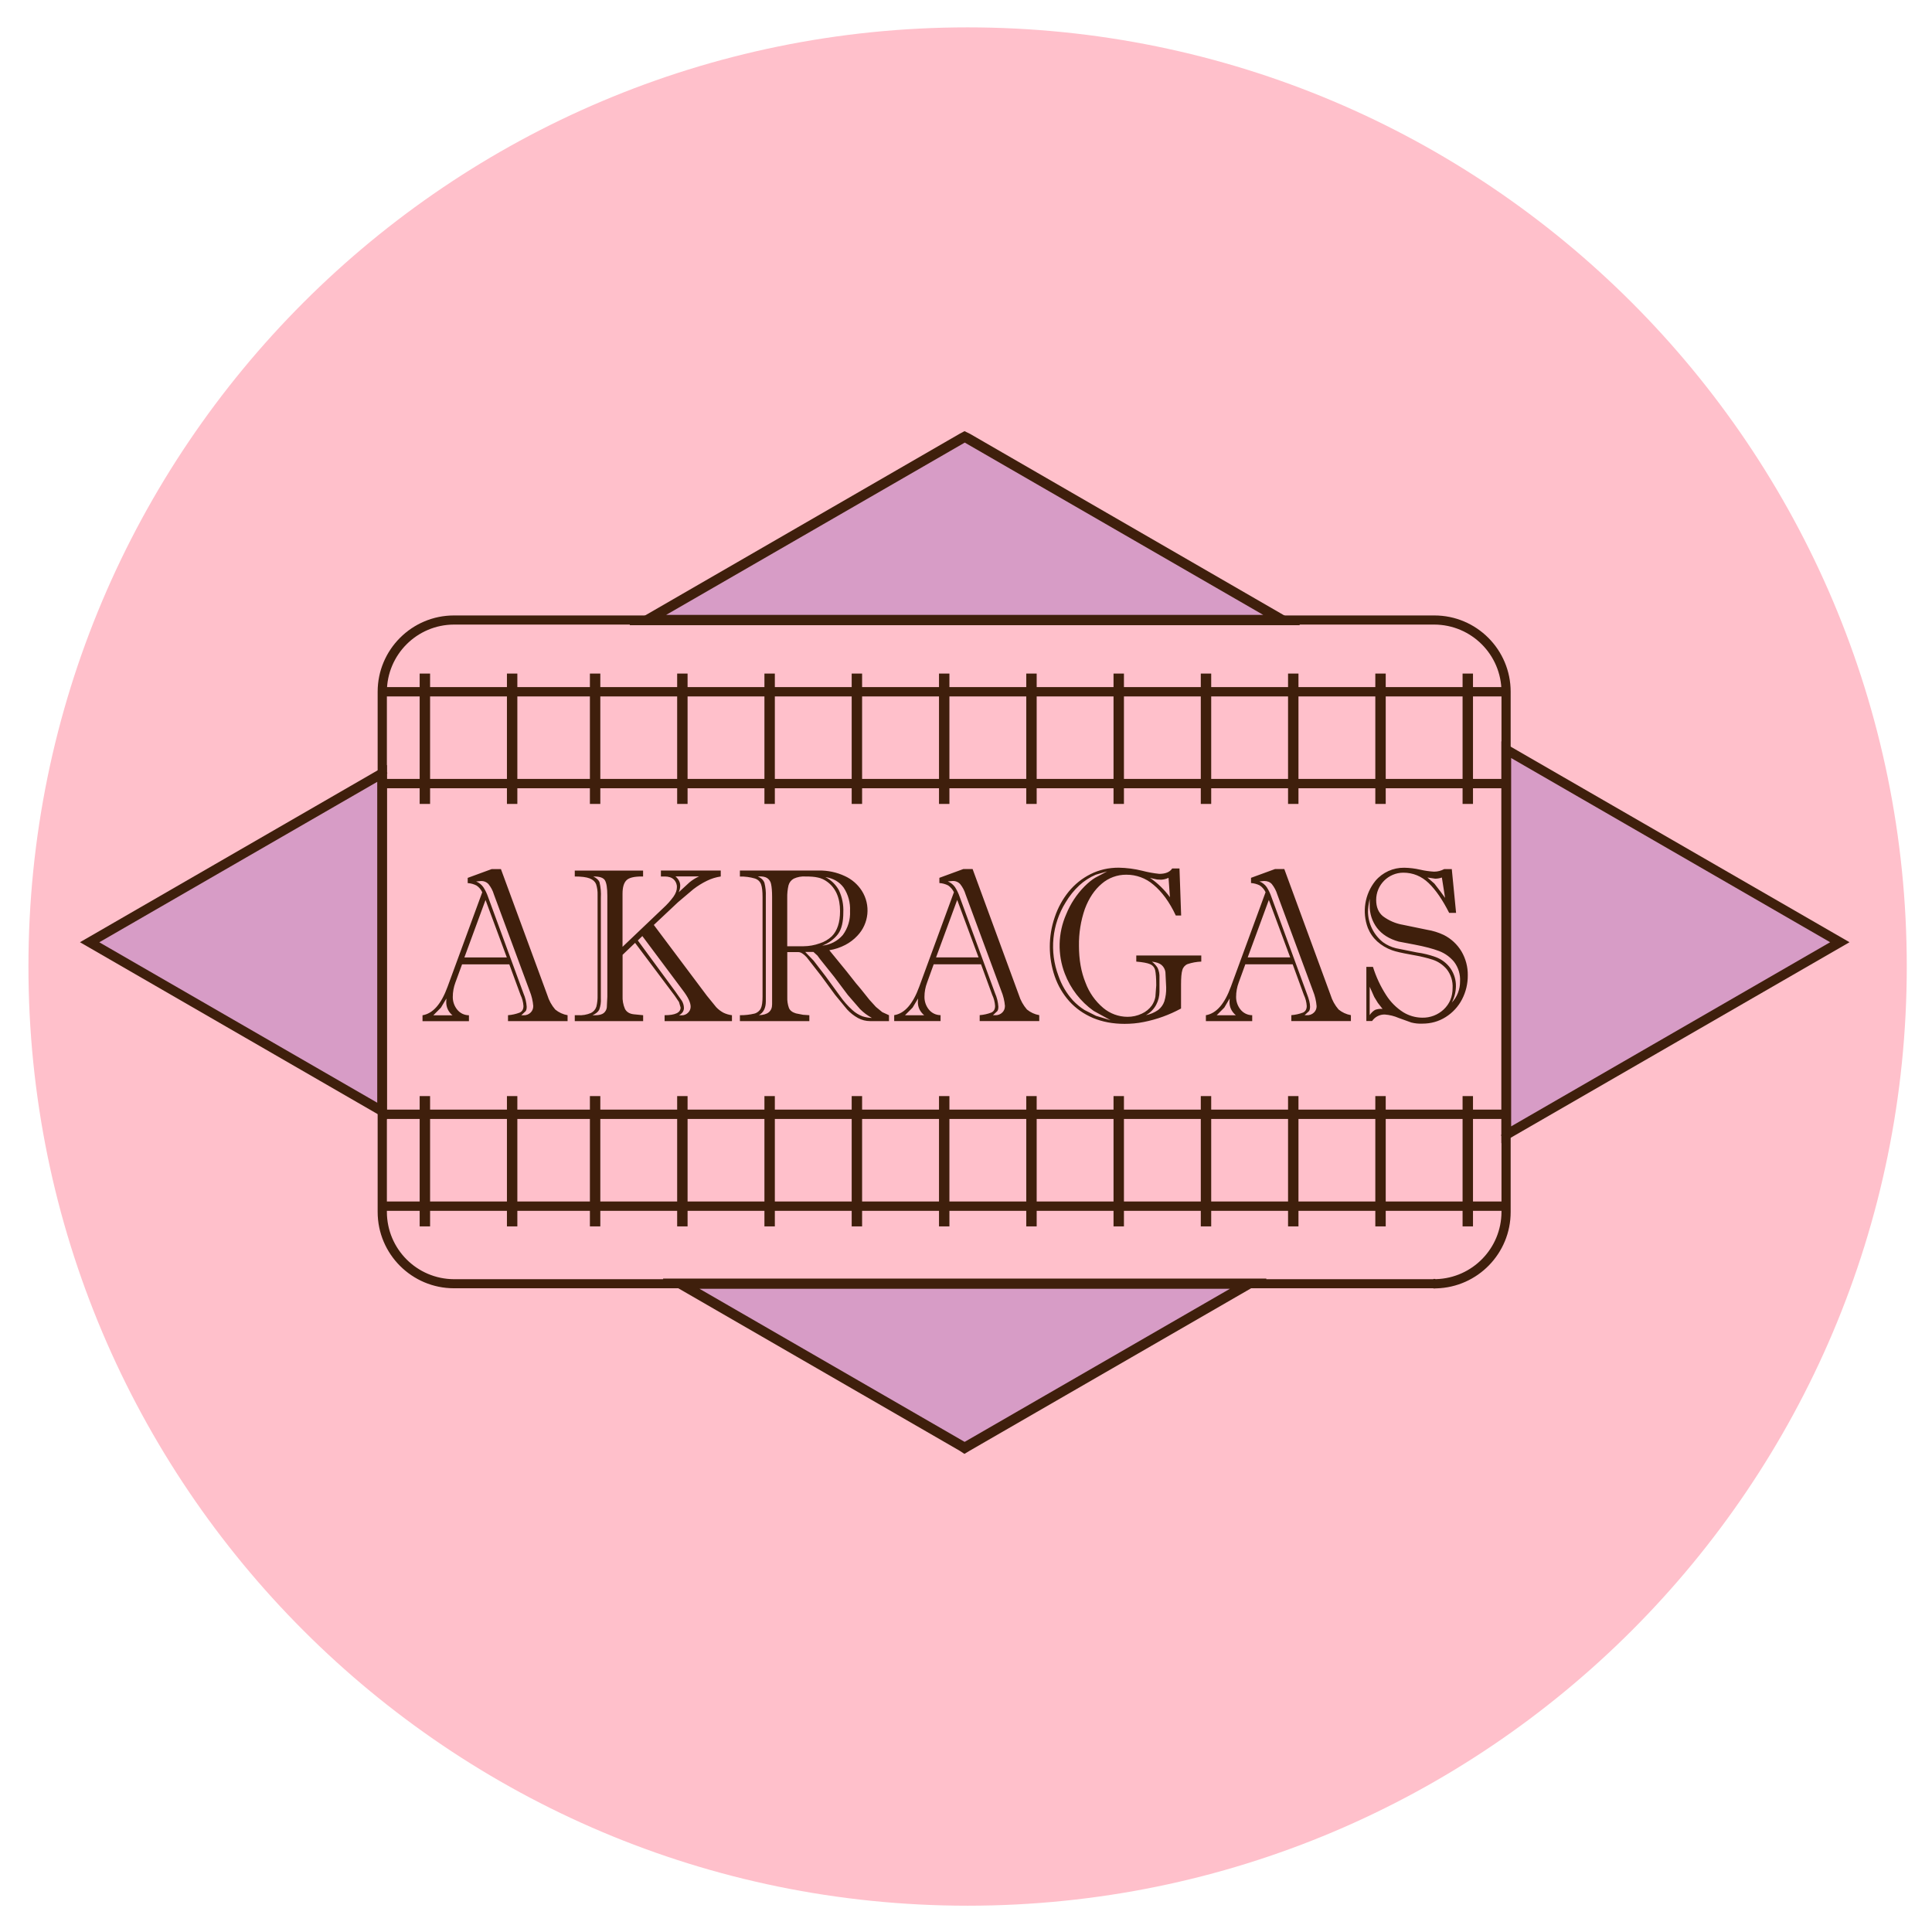
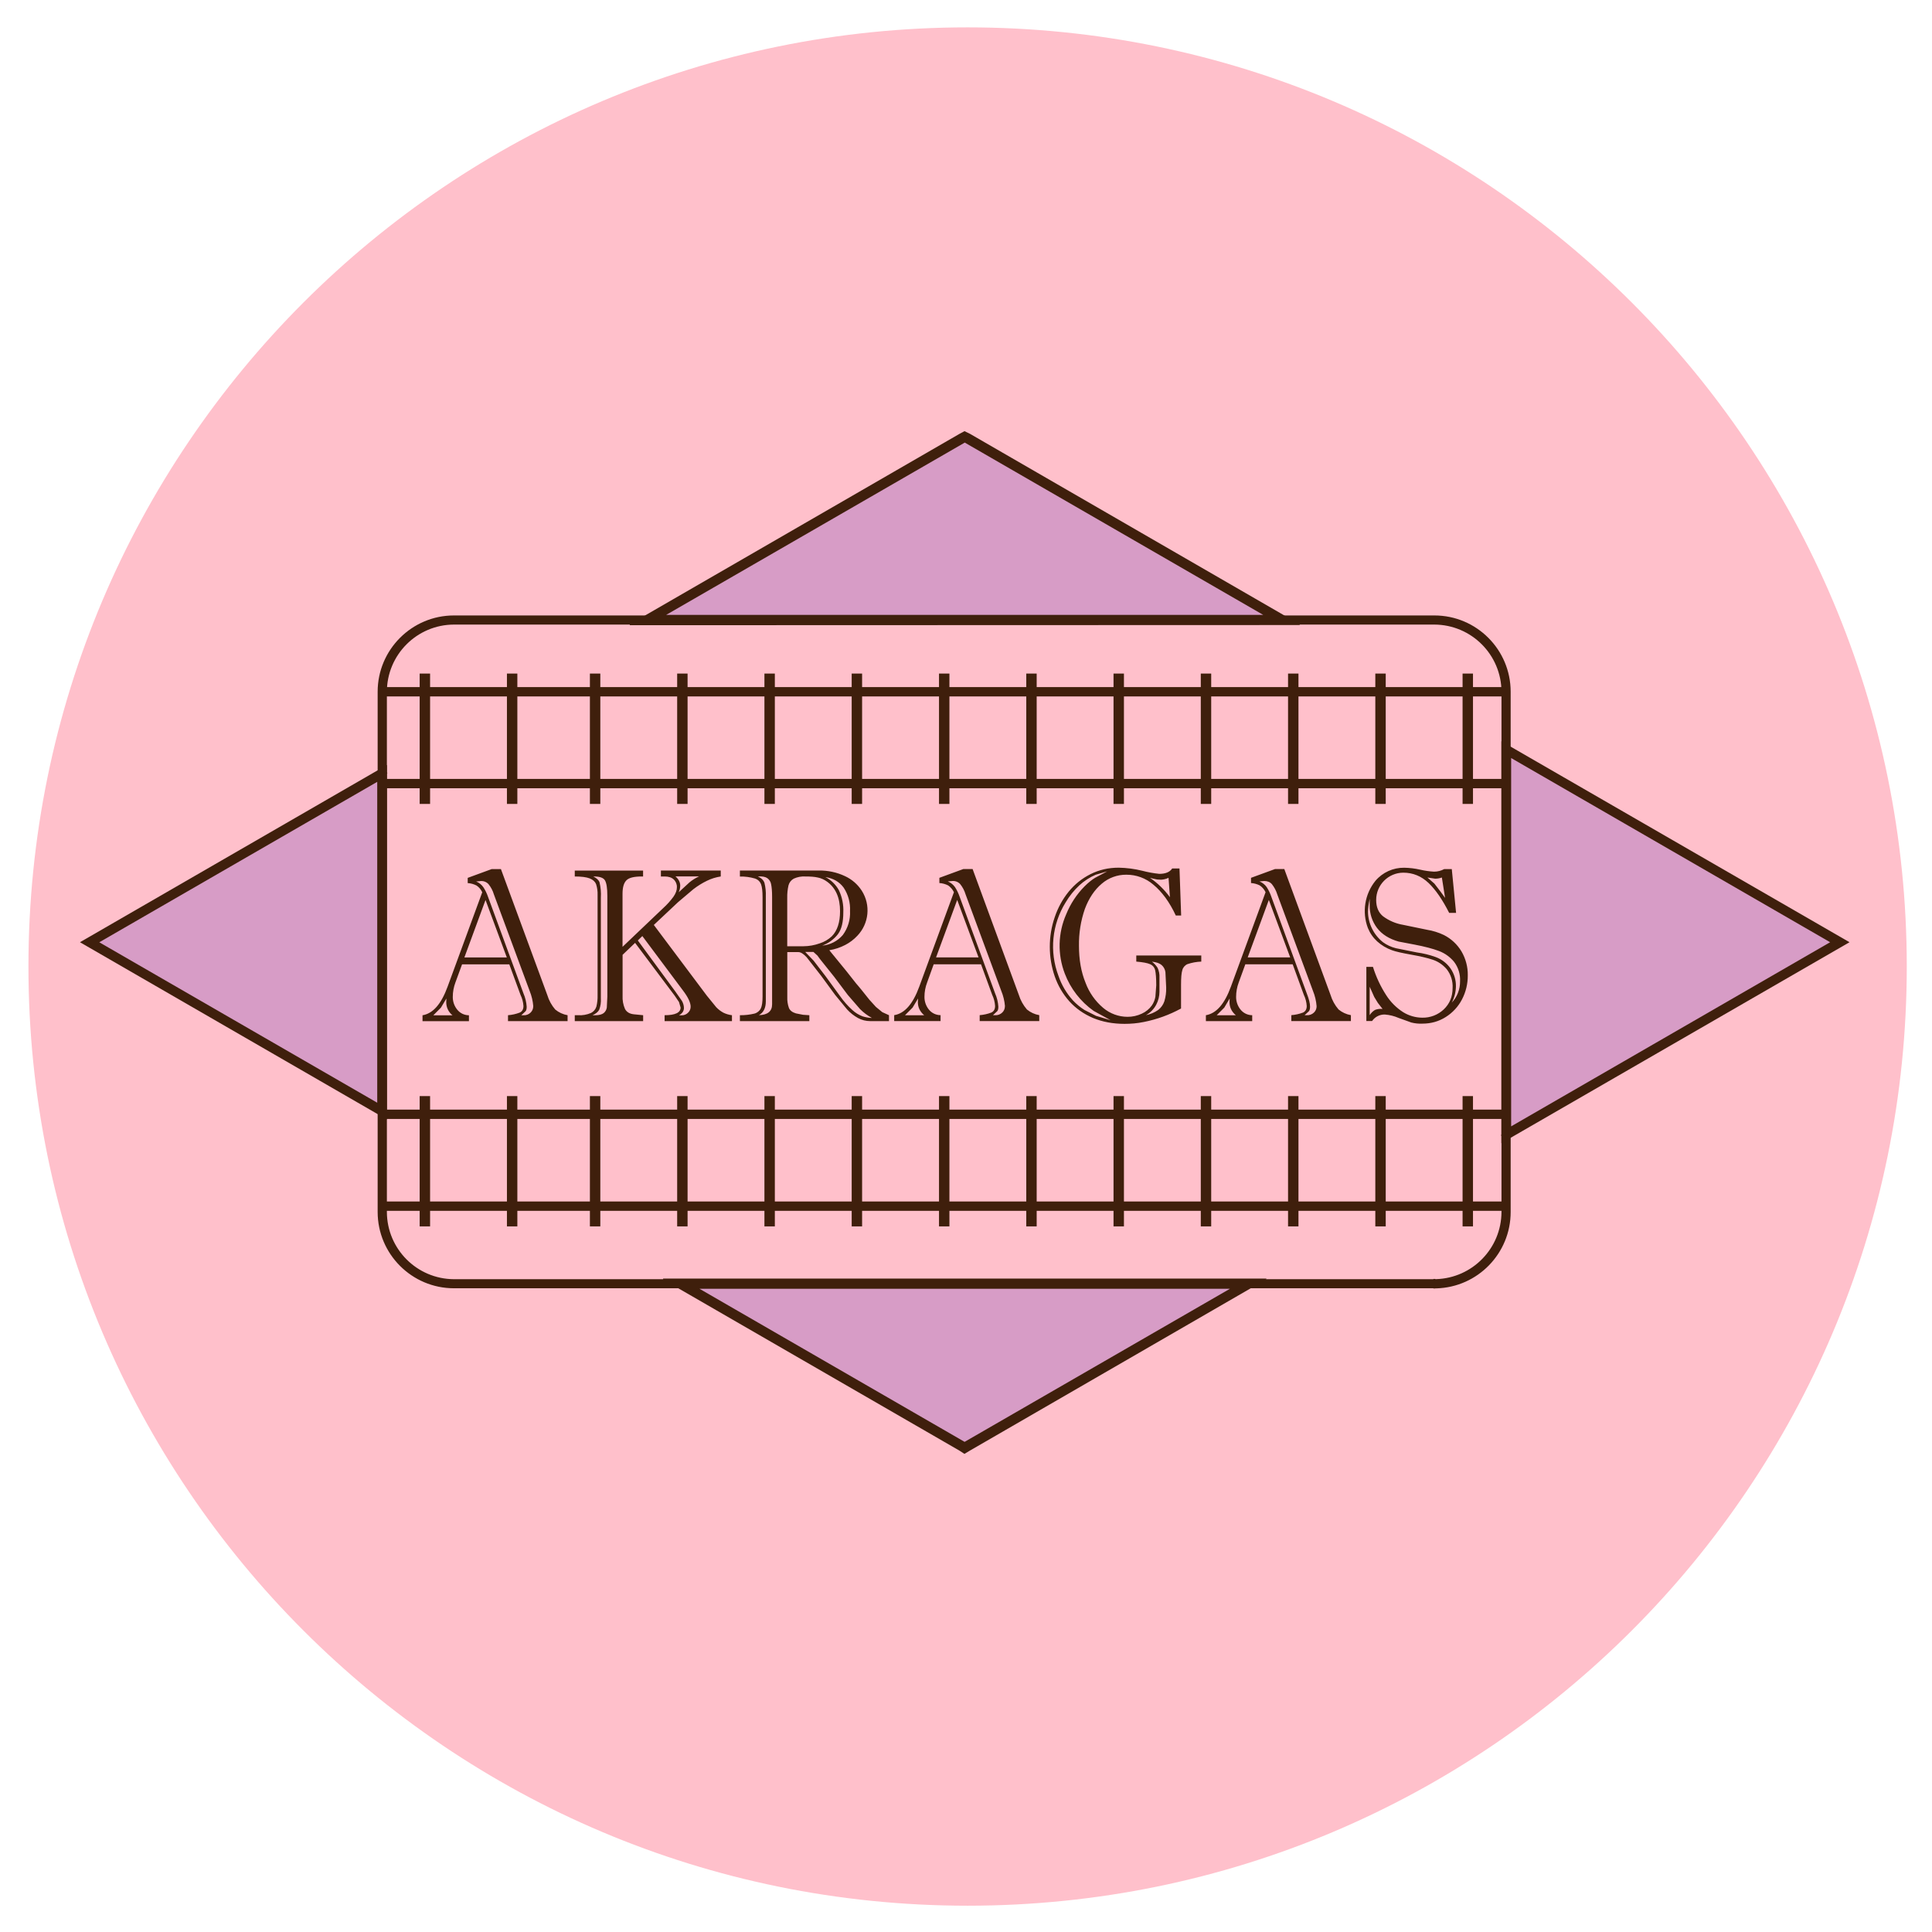
- <svg xmlns="http://www.w3.org/2000/svg" data-name="Layer 1" viewBox="0 0 36 36">
-   <defs>
-     <style />
-   </defs>
+ <svg xmlns="http://www.w3.org/2000/svg" viewBox="0 0 36 36">
  <circle cx="18.03" cy="18.01" r="17.5" fill="pink" />
-   <path class="st0" fill="#d79cc6" d="M28.063 13.961v7.193l6.228-3.596z" />
-   <path class="st1" d="M28.158 20.988v-6.863l5.944 3.432zm-.182.156l-.01.01.01.009v.138l6.487-3.744-6.487-3.744z" fill="#3f1f0c" stroke-width=".211" />
-   <path class="st0" fill="#d79cc6" d="M12.058 11.554h11.836L17.978 8.14z" />
-   <path class="st1" d="M23.539 11.458H12.412l5.565-3.211zm-11.804.183v.005l.004.004h12.474l.003-.004.003-.008-.002-.005-6.144-3.55-.101-.049-.093.05-6.144 3.549z" fill="#3f1f0c" stroke-width=".211" />
-   <path class="st0" fill="#d79cc6" d="M23.274 23.92H12.679l5.295 3.056z" />
-   <path class="st1" d="M12.356 23.827l-.002.009.001.005 5.524 3.19.092.06.1-.06 5.526-3.19.001-.005-.002-.01-.003-.002H12.36zm.677.187h9.886l-4.942 2.852-.003.001z" fill="#3f1f0c" stroke-width=".211" />
-   <path class="st0" fill="#d79cc6" d="M7.124 20.712v-6.31l-5.463 3.156z" />
-   <path class="st1" d="M7.03 14.568v5.98l-5.18-2.99zm.18-.156l.01-.01-.01-.009v-.139l-5.72 3.303 5.72 3.303z" fill="#3f1f0c" stroke-width=".211" />
-   <path class="st1" d="M25.522 16.8v.073a.68.68 0 00.137.418c.092.12.226.204.403.254l.295.056c.193.037.345.077.457.12.111.042.204.11.279.199a.553.553 0 01.113.368.571.571 0 01-.154.395.685.685 0 00.077-.301.572.572 0 00-.1-.336.588.588 0 00-.278-.213 1.71 1.71 0 00-.351-.086l-.388-.078a.695.695 0 01-.242-.112.742.742 0 01-.28-.567c0-.062.011-.143.033-.244zm.085 1.777l.067.11.088.113a.307.307 0 00-.14.018.3.3 0 00-.1.098v-.53zm1.239-1.958l-.118-.154-.13-.114.145.022a.364.364 0 00.124-.022l.06.38zm-1.385 2.406h.106a.28.28 0 01.237-.121.8.8 0 01.258.064l.236.085a.707.707 0 00.205.021c.16 0 .305-.04.436-.123a.848.848 0 00.304-.33.954.954 0 00.107-.447.856.856 0 00-.117-.445.806.806 0 00-.33-.307 1.154 1.154 0 00-.312-.097l-.446-.092a.864.864 0 01-.375-.16c-.085-.07-.127-.17-.127-.304a.508.508 0 01.505-.508c.18 0 .338.065.471.192.134.128.261.314.384.557h.129l-.08-.816h-.141a.396.396 0 01-.19.048 1.5 1.5 0 01-.258-.037 1.44 1.44 0 00-.297-.036.69.69 0 00-.537.244.896.896 0 00-.141.878.69.69 0 00.174.251.83.83 0 00.275.164c.07.026.188.052.355.082.166.029.3.06.402.094.102.033.19.093.263.177a.52.52 0 01.11.353c0 .16-.055.293-.165.397a.566.566 0 01-.4.154.686.686 0 01-.357-.103 1.043 1.043 0 01-.315-.316 2.14 2.14 0 01-.247-.528h-.123v1.009zm-2.648-.25l.1-.17-.003.067c0 .098.04.179.118.246h-.357zm1.72-.026a.16.16 0 01-.048.117.178.178 0 01-.136.051h-.04l.082-.076c.013-.018.02-.045.02-.084 0-.06-.02-.142-.062-.248l-.659-1.798a.807.807 0 00-.087-.181.3.3 0 00-.135-.106l.088-.008c.06 0 .108.019.143.058a.587.587 0 01.101.191l.665 1.798a.95.95 0 01.068.286m-.89-1.98l.398 1.071h-.792zm.706 1.976c0 .061-.024.102-.07.123a.787.787 0 01-.217.048v.11h1.11v-.11a.493.493 0 01-.23-.106.742.742 0 01-.149-.27l-.862-2.347h-.172l-.448.164v.097a.432.432 0 01.164.045.314.314 0 01.107.126l-.646 1.76c-.118.324-.273.5-.466.532v.11h.863v-.11a.281.281 0 01-.22-.108.372.372 0 01-.08-.234c0-.093.017-.183.049-.269l.123-.338h.882l.208.569a.557.557 0 01.054.208m-3.925.184l-.214-.108a1.117 1.117 0 01-.217-.179 1.31 1.31 0 01-.27-.458 1.551 1.551 0 01.134-1.37 1.44 1.44 0 01.256-.318 1.08 1.08 0 01.305-.197l.212-.062-.222.118c-.063.038-.13.092-.2.162a1.588 1.588 0 00-.34.517 1.452 1.452 0 00-.027 1.108 1.511 1.511 0 00.538.695l.313.172zm1.146-.895a.42.42 0 00-.106-.115c.083.009.143.03.181.063a.212.212 0 01.071.133l.014.284a.805.805 0 01-.034.259.34.34 0 01-.116.162.597.597 0 01-.228.096.472.472 0 00.193-.196.522.522 0 00.06-.24v-.261a.382.382 0 00-.035-.185m-.142-1.677l.058.015.074.016.075.004a.366.366 0 00.139-.035l.026.361a1.55 1.55 0 00-.372-.361m.414-.174c-.044.067-.125.1-.24.1a2.07 2.07 0 01-.315-.057 1.972 1.972 0 00-.442-.058c-.19 0-.365.04-.524.12-.16.08-.295.189-.408.327-.113.14-.2.297-.26.476a1.702 1.702 0 000 1.101c.061.176.152.33.271.464.12.133.267.237.442.312.175.073.371.11.589.11.118 0 .237-.01.359-.035a2.434 2.434 0 00.693-.251v-.443c0-.128.007-.219.024-.273a.167.167 0 01.096-.111.9.9 0 01.257-.047v-.114h-1.211v.114c.121.01.207.026.257.048a.16.16 0 01.095.114c.012.054.02.148.02.28l-.016.214a.418.418 0 01-.065.16.467.467 0 01-.188.154.62.62 0 01-.267.059.706.706 0 01-.452-.166 1.124 1.124 0 01-.33-.47c-.082-.2-.122-.43-.122-.686a2 2 0 01.11-.689c.075-.2.18-.356.314-.469a.692.692 0 01.458-.168.763.763 0 01.505.186c.077.063.151.143.223.24.072.1.137.21.194.334h.1l-.031-.876h-.136zm-4.837 2.592l.102-.17-.004.067c0 .098.04.179.118.246h-.358zm1.72-.026a.161.161 0 01-.048.117.177.177 0 01-.135.051h-.04l.081-.076c.014-.018.02-.045.02-.084a.74.74 0 00-.061-.248l-.66-1.798a.826.826 0 00-.087-.181.304.304 0 00-.134-.106l.087-.008a.18.18 0 01.144.058.563.563 0 01.1.191l.665 1.798a.947.947 0 01.069.286m-.89-1.98l.398 1.071h-.792zm.706 1.976c0 .061-.024.102-.071.123a.783.783 0 01-.216.048v.11h1.11v-.11a.49.49 0 01-.23-.106.76.76 0 01-.15-.27l-.862-2.347h-.172l-.447.164v.097a.424.424 0 01.164.045.323.323 0 01.107.126l-.646 1.76c-.118.324-.273.5-.467.531v.11h.864v-.11a.281.281 0 01-.22-.107.371.371 0 01-.08-.235c0-.092.017-.182.05-.268l.122-.338h.882l.208.569a.56.56 0 01.054.208m-2.926-1.342c.066-.089.098-.224.098-.404a.87.87 0 00-.082-.41.596.596 0 00-.252-.246c.147.023.26.088.34.196a.72.72 0 01.119.436.692.692 0 01-.134.447.573.573 0 01-.384.198.66.66 0 00.296-.217m-.385.403l.046.063.267.334.253.337.228.263a.95.95 0 00.221.165.653.653 0 01-.174-.03.577.577 0 01-.19-.117 1.515 1.515 0 01-.23-.26l-.27-.371-.223-.29-.156-.162h.153zm-.539-1.31a.2.2 0 01.098-.124.456.456 0 01.217-.04c.095 0 .172.005.234.02.06.012.119.039.174.08.158.117.237.299.237.547 0 .21-.052.365-.153.467a.584.584 0 01-.225.132.914.914 0 01-.303.054h-.303v-.898a.95.95 0 01.024-.239m-.448-.043c-.017-.05-.058-.091-.123-.12.078-.006.137.005.174.03a.174.174 0 01.073.116c.011.053.018.13.018.233v2.004c0 .13-.084.197-.247.201.086-.047.13-.132.13-.257V16.7a.875.875 0 00-.025-.247m.836 2.464l-.118-.008-.132-.026c-.068-.02-.112-.055-.131-.103a.53.53 0 01-.03-.197v-.842h.206c.045 0 .096.032.155.096l.27.346.26.355.223.271a.8.8 0 00.203.16.474.474 0 00.227.058h.351v-.11l-.125-.057-.118-.097-.121-.133-.152-.19-.057-.069-.038-.044-.184-.233-.317-.388a.972.972 0 00.3-.1.828.828 0 00.222-.169.683.683 0 00.083-.84.741.741 0 00-.314-.272 1.096 1.096 0 00-.485-.104h-1.472v.112a.91.91 0 01.28.037c.059.02.096.058.115.11.018.05.027.129.027.236v1.855c0 .1-.01.173-.032.219a.186.186 0 01-.12.097 1.107 1.107 0 01-.27.03v.11h1.294zm-3.774-.144a.162.162 0 01-.059.105c-.032.025-.086.04-.161.04h-.047c.063-.029.105-.063.126-.104a.51.51 0 00.03-.211v-1.876a.987.987 0 00-.025-.288c-.017-.043-.056-.078-.117-.107.115-.002.187.022.217.07.03.048.046.146.046.291v1.878zm1.562-.015a.15.15 0 01-.047.111.162.162 0 01-.12.05h-.05c.061-.035.092-.08.092-.137a.27.27 0 00-.038-.133l-.12-.171-.701-.954.084-.082.754 1.01c.098.128.146.23.146.306m-.022-2.316l-.2.184a.31.31 0 00.028-.123c0-.063-.029-.12-.088-.172h.438a.792.792 0 00-.178.111m-.459-.11c.071 0 .128.019.166.055a.19.19 0 01.059.146c0 .055-.02.113-.064.176a1.411 1.411 0 01-.192.213l-.757.721v-.99c0-.115.023-.198.07-.247.046-.05.142-.074.287-.074h.026v-.11H10.71v.11c.126 0 .218.012.279.036.06.024.099.06.118.106a.583.583 0 01.028.203v1.869a.795.795 0 01-.022.21.198.198 0 01-.1.119.527.527 0 01-.244.042h-.059v.11h1.274v-.11l-.07-.007-.102-.01c-.08-.008-.135-.042-.166-.099a.548.548 0 01-.045-.248v-.761l.233-.223.738.984.08.118.03.103c0 .095-.099.143-.298.143v.11h1.255v-.11a.501.501 0 01-.16-.047.538.538 0 01-.133-.102l-.175-.215-.988-1.318.45-.423.287-.243c.083-.064.17-.117.255-.158a.875.875 0 01.255-.079v-.111h-1.115v.111h.073zm-4.172 2.444l.102-.17-.003.067a.31.31 0 00.117.246h-.358zm1.72-.026a.161.161 0 01-.048.117.176.176 0 01-.134.051h-.041l.081-.076c.014-.018.02-.045.02-.084a.76.76 0 00-.06-.248l-.66-1.798a.807.807 0 00-.088-.181.297.297 0 00-.134-.106l.087-.008a.18.18 0 01.144.058.552.552 0 01.1.191l.666 1.798a.957.957 0 01.068.286m-.89-1.98l.397 1.071h-.791zm.707 1.976c0 .061-.024.102-.072.123a.775.775 0 01-.216.048v.11h1.11v-.11a.493.493 0 01-.23-.106.743.743 0 01-.148-.27l-.864-2.347h-.172l-.447.164v.097a.42.42 0 01.164.045.304.304 0 01.107.126l-.646 1.76c-.118.324-.273.5-.467.532v.11h.865v-.11a.28.28 0 01-.221-.108.369.369 0 01-.08-.234c0-.093.017-.183.049-.269l.124-.338h.88l.209.569a.561.561 0 01.055.208m16.991 5.09v-.005h-.036v.005H8.459a1.256 1.256 0 01-1.25-1.253V12.89c.001-.69.56-1.25 1.25-1.252h18.268c.69.003 1.249.561 1.251 1.252v9.692a1.257 1.257 0 01-1.22 1.253h-.013zm-.036.17v.003h.036v-.002h.019a1.424 1.424 0 001.385-1.424V12.89c0-.785-.636-1.422-1.422-1.422H8.459c-.784 0-1.422.637-1.422 1.422v9.692c0 .786.638 1.423 1.422 1.423h18.25z" fill="#3f1f0c" stroke-width=".211" />
-   <path class="st1" fill="#3f1f0c" stroke-width=".211" d="M7.123 12.803h20.941v.174H7.123zm0 1.711h20.941v.174H7.123z" />
-   <path class="st1" fill="#3f1f0c" stroke-width=".211" d="M10.992 12.551h.194v2.429h-.194zm1.626 0h.194v2.429h-.194zm1.626 0h.194v2.429h-.194zm1.626 0h.194v2.429h-.194zm1.627 0h.194v2.429h-.194zm1.626 0h.194v2.429h-.194zm1.626 0h.194v2.429h-.194zm1.626 0h.194v2.429h-.194zm1.626 0h.194v2.429h-.194zm1.626 0h.194v2.429h-.194zm1.626 0h.194v2.429h-.194zm-20.13 8.125h20.941v.174H7.123zm0 1.712h20.941v.174H7.123z" />
-   <path class="st1" fill="#3f1f0c" stroke-width=".211" d="M10.992 20.424h.194v2.428h-.194zm1.626 0h.194v2.428h-.194zm1.626 0h.194v2.428h-.194zm1.626 0h.194v2.428h-.194zm1.627 0h.194v2.428h-.194zm1.626 0h.194v2.428h-.194zm1.626 0h.194v2.428h-.194zm1.626 0h.194v2.428h-.194zm1.626 0h.194v2.428h-.194zm1.626 0h.194v2.428h-.194zm1.626 0h.194v2.428h-.194zM7.82 12.551h.194v2.429H7.82zm1.626 0h.194v2.429h-.194zM7.82 20.424h.194v2.428H7.82zm1.626 0h.194v2.428h-.194z" />
+   <path fill="#d79cc6" d="M28.063 13.961v7.193l6.228-3.596z" />
+   <path d="M28.158 20.988v-6.863l5.944 3.432zm-.182.156l-.01.01.01.009v.138l6.487-3.744-6.487-3.744z" fill="#3f1f0c" />
+   <path fill="#d79cc6" d="M12.058 11.554h11.836L17.978 8.14z" />
+   <path d="M23.539 11.458H12.412l5.565-3.211zm-11.804.183v.005l.004.004 12.477-.004.003-.008-.002-.005-6.144-3.55-.101-.049-.093.05-6.144 3.549z" fill="#3f1f0c" />
+   <path fill="#d79cc6" d="M23.274 23.92H12.679l5.295 3.056z" />
+   <path d="M12.356 23.827l-.002.009.001.005 5.524 3.19.092.06.1-.06 5.527-3.195-.002-.01-.003-.002H12.36zm.677.187h9.886l-4.945 2.853z" fill="#3f1f0c" />
+   <path fill="#d79cc6" d="M7.124 20.712v-6.31l-5.463 3.156z" />
+   <g fill="#3f1f0c">
+     <path d="M7.03 14.568v5.98l-5.18-2.99zm.18-.156l.01-.01-.01-.009v-.139l-5.72 3.303 5.72 3.303z" />
+     <path d="M25.522 16.8v.073a.68.68 0 00.137.418c.092.12.226.204.403.254l.295.056c.193.037.345.077.457.12.111.042.204.11.279.199a.553.553 0 01.113.368.571.571 0 01-.154.395.685.685 0 00.077-.301.572.572 0 00-.1-.336.588.588 0 00-.278-.213 1.71 1.71 0 00-.351-.086l-.388-.078a.695.695 0 01-.242-.112.742.742 0 01-.28-.567c0-.062.011-.143.033-.244zm.085 1.777l.067.11.088.113a.307.307 0 00-.14.018.3.3 0 00-.1.098v-.53zm1.239-1.958l-.118-.154-.13-.114.145.022a.364.364 0 00.124-.022l.06.38zm-1.385 2.406h.106a.28.28 0 01.237-.121.8.8 0 01.258.064l.236.085a.707.707 0 00.205.021c.16 0 .305-.04.436-.123a.848.848 0 00.304-.33.954.954 0 00.107-.447.856.856 0 00-.117-.445.806.806 0 00-.33-.307 1.154 1.154 0 00-.312-.097l-.446-.092a.864.864 0 01-.375-.16c-.085-.07-.127-.17-.127-.304a.508.508 0 01.505-.508c.18 0 .338.065.471.192.134.128.261.314.384.557h.129l-.08-.816h-.141a.396.396 0 01-.19.048 1.5 1.5 0 01-.258-.037 1.44 1.44 0 00-.297-.036.69.69 0 00-.537.244.896.896 0 00-.141.878.69.69 0 00.174.251.83.83 0 00.275.164c.07.026.188.052.355.082.166.029.3.06.402.094.102.033.19.093.263.177a.52.52 0 01.11.353c0 .16-.055.293-.165.397a.566.566 0 01-.4.154.686.686 0 01-.357-.103 1.043 1.043 0 01-.315-.316 2.14 2.14 0 01-.247-.528h-.123v1.009zm-2.648-.25l.1-.17-.003.067c0 .098.04.179.118.246h-.357zm1.72-.026a.16.16 0 01-.048.117.178.178 0 01-.136.051h-.04l.082-.076c.013-.018.02-.045.02-.084 0-.06-.02-.142-.062-.248l-.659-1.798a.807.807 0 00-.087-.181.3.3 0 00-.135-.106l.088-.008c.06 0 .108.019.143.058a.587.587 0 01.101.191l.665 1.798a.95.95 0 01.068.286m-.89-1.98l.398 1.071h-.792zm.706 1.976c0 .061-.024.102-.07.123a.787.787 0 01-.217.048v.11h1.11v-.11a.493.493 0 01-.23-.106.742.742 0 01-.149-.27l-.862-2.347h-.172l-.448.164v.097a.432.432 0 01.164.045.314.314 0 01.107.126l-.646 1.76c-.118.324-.273.5-.466.532v.11h.863v-.11a.281.281 0 01-.22-.108.372.372 0 01-.08-.234c0-.093.017-.183.049-.269l.123-.338h.882l.208.569a.557.557 0 01.054.208m-3.925.184l-.214-.108a1.117 1.117 0 01-.217-.179 1.31 1.31 0 01-.27-.458 1.551 1.551 0 01.134-1.37 1.44 1.44 0 01.256-.318 1.08 1.08 0 01.305-.197l.212-.062-.222.118c-.063.038-.13.092-.2.162a1.588 1.588 0 00-.34.517 1.452 1.452 0 00-.027 1.108 1.511 1.511 0 00.538.695l.313.172zm1.146-.895a.42.42 0 00-.106-.115c.083.009.143.03.181.063a.212.212 0 01.071.133l.014.284a.805.805 0 01-.034.259.34.34 0 01-.116.162.597.597 0 01-.228.096.472.472 0 00.193-.196.522.522 0 00.06-.24v-.261a.382.382 0 00-.035-.185m-.142-1.677l.058.015.074.016.075.004a.366.366 0 00.139-.035l.026.361a1.55 1.55 0 00-.372-.361m.414-.174c-.044.067-.125.1-.24.1a2.07 2.07 0 01-.315-.057 1.972 1.972 0 00-.442-.058c-.19 0-.365.04-.524.12-.16.08-.295.189-.408.327-.113.14-.2.297-.26.476a1.702 1.702 0 000 1.101c.061.176.152.33.271.464.12.133.267.237.442.312.175.073.371.11.589.11.118 0 .237-.01.359-.035a2.434 2.434 0 00.693-.251v-.443c0-.128.007-.219.024-.273a.167.167 0 01.096-.111.9.9 0 01.257-.047v-.114h-1.211v.114c.121.01.207.026.257.048a.16.16 0 01.095.114c.012.054.02.148.02.28l-.016.214a.418.418 0 01-.065.16.467.467 0 01-.188.154.62.62 0 01-.267.059.706.706 0 01-.452-.166 1.124 1.124 0 01-.33-.47c-.082-.2-.122-.43-.122-.686a2 2 0 01.11-.689c.075-.2.18-.356.314-.469a.692.692 0 01.458-.168.763.763 0 01.505.186c.077.063.151.143.223.24.072.1.137.21.194.334h.1l-.031-.876h-.136zm-4.837 2.592l.102-.17-.004.067c0 .098.04.179.118.246h-.358zm1.72-.026a.161.161 0 01-.048.117.177.177 0 01-.135.051h-.04l.081-.076c.014-.018.02-.045.02-.084a.74.74 0 00-.061-.248l-.66-1.798a.826.826 0 00-.087-.181.304.304 0 00-.134-.106l.087-.008a.18.18 0 01.144.058.563.563 0 01.1.191l.665 1.798a.947.947 0 01.069.286m-.89-1.98l.398 1.071h-.792zm.706 1.976c0 .061-.024.102-.071.123a.783.783 0 01-.216.048v.11h1.11v-.11a.49.49 0 01-.23-.106.76.76 0 01-.15-.27l-.862-2.347h-.172l-.447.164v.097a.424.424 0 01.164.045.323.323 0 01.107.126l-.646 1.76c-.118.324-.273.5-.467.531v.11h.864v-.11a.281.281 0 01-.22-.107.371.371 0 01-.08-.235c0-.092.017-.182.05-.268l.122-.338h.882l.208.569a.56.56 0 01.054.208m-2.926-1.342c.066-.089.098-.224.098-.404a.87.87 0 00-.082-.41.596.596 0 00-.252-.246c.147.023.26.088.34.196a.72.72 0 01.119.436.692.692 0 01-.134.447.573.573 0 01-.384.198.66.66 0 00.296-.217m-.385.403l.046.063.267.334.253.337.228.263a.95.95 0 00.221.165.653.653 0 01-.174-.03.577.577 0 01-.19-.117 1.515 1.515 0 01-.23-.26l-.27-.371-.223-.29-.156-.162h.153zm-.539-1.31a.2.2 0 01.098-.124.456.456 0 01.217-.04c.095 0 .172.005.234.02.06.012.119.039.174.08.158.117.237.299.237.547 0 .21-.052.365-.153.467a.584.584 0 01-.225.132.914.914 0 01-.303.054h-.303v-.898a.95.95 0 01.024-.239m-.448-.043c-.017-.05-.058-.091-.123-.12.078-.006.137.005.174.03a.174.174 0 01.073.116c.011.053.018.13.018.233v2.004c0 .13-.084.197-.247.201.086-.047.13-.132.13-.257V16.7a.875.875 0 00-.025-.247m.836 2.464l-.118-.008-.132-.026c-.068-.02-.112-.055-.131-.103a.53.53 0 01-.03-.197v-.842h.206c.045 0 .096.032.155.096l.27.346.26.355.223.271a.8.8 0 00.203.16.474.474 0 00.227.058h.351v-.11l-.125-.057-.118-.097-.121-.133-.152-.19-.057-.069-.038-.044-.184-.233-.317-.388a.972.972 0 00.3-.1.828.828 0 00.222-.169.683.683 0 00.083-.84.741.741 0 00-.314-.272 1.096 1.096 0 00-.485-.104h-1.472v.112a.91.91 0 01.28.037c.059.02.096.058.115.11.018.05.027.129.027.236v1.855c0 .1-.01.173-.032.219a.186.186 0 01-.12.097 1.107 1.107 0 01-.27.03v.11h1.294zm-3.774-.144a.162.162 0 01-.059.105c-.032.025-.086.04-.161.04h-.047c.063-.029.105-.063.126-.104a.51.51 0 00.03-.211v-1.876a.987.987 0 00-.025-.288c-.017-.043-.056-.078-.117-.107.115-.002.187.022.217.07.03.048.046.146.046.291v1.878zm1.562-.015a.15.15 0 01-.047.111.162.162 0 01-.12.05h-.05c.061-.035.092-.08.092-.137a.27.27 0 00-.038-.133l-.12-.171-.701-.954.084-.082.754 1.01c.098.128.146.23.146.306m-.022-2.316l-.2.184a.31.31 0 00.028-.123c0-.063-.029-.12-.088-.172h.438a.792.792 0 00-.178.111m-.459-.11c.071 0 .128.019.166.055a.19.19 0 01.059.146c0 .055-.02.113-.064.176a1.411 1.411 0 01-.192.213l-.757.721v-.99c0-.115.023-.198.07-.247.046-.05.142-.074.287-.074h.026v-.11H10.71v.11c.126 0 .218.012.279.036.06.024.099.06.118.106a.583.583 0 01.028.203v1.869a.795.795 0 01-.022.21.198.198 0 01-.1.119.527.527 0 01-.244.042h-.059v.11h1.274v-.11l-.07-.007-.102-.01c-.08-.008-.135-.042-.166-.099a.548.548 0 01-.045-.248v-.761l.233-.223.738.984.08.118.03.103c0 .095-.099.143-.298.143v.11h1.255v-.11a.501.501 0 01-.16-.047.538.538 0 01-.133-.102l-.175-.215-.988-1.318.45-.423.287-.243c.083-.064.17-.117.255-.158a.875.875 0 01.255-.079v-.111h-1.115v.111h.073zm-4.172 2.444l.102-.17-.003.067a.31.31 0 00.117.246h-.358zm1.72-.026a.161.161 0 01-.048.117.176.176 0 01-.134.051h-.041l.081-.076c.014-.018.02-.045.02-.084a.76.76 0 00-.06-.248l-.66-1.798a.807.807 0 00-.088-.181.297.297 0 00-.134-.106l.087-.008a.18.18 0 01.144.058.552.552 0 01.1.191l.666 1.798a.957.957 0 01.068.286m-.89-1.98l.397 1.071h-.791zm.707 1.976c0 .061-.024.102-.072.123a.775.775 0 01-.216.048v.11h1.11v-.11a.493.493 0 01-.23-.106.743.743 0 01-.148-.27l-.864-2.347h-.172l-.447.164v.097a.42.42 0 01.164.045.304.304 0 01.107.126l-.646 1.76c-.118.324-.273.5-.467.532v.11h.865v-.11a.28.28 0 01-.221-.108.369.369 0 01-.08-.234c0-.093.017-.183.049-.269l.124-.338h.88l.209.569a.561.561 0 01.055.208m16.991 5.09v-.005h-.036v.005H8.459a1.256 1.256 0 01-1.25-1.253V12.89c.001-.69.56-1.25 1.25-1.252h18.268c.69.003 1.249.561 1.251 1.252v9.692a1.257 1.257 0 01-1.22 1.253h-.013zm-.036.17v.003h.036v-.002h.019a1.424 1.424 0 001.385-1.424V12.89c0-.785-.636-1.422-1.422-1.422H8.459c-.784 0-1.422.637-1.422 1.422v9.692c0 .786.638 1.423 1.422 1.423h18.25z" />
+     <path d="M7.123 12.803h20.941v.174H7.123zm0 1.711h20.941v.174H7.123z" />
+     <path d="M10.992 12.551h.194v2.429h-.194zm1.626 0h.194v2.429h-.194zm1.626 0h.194v2.429h-.194zm1.626 0h.194v2.429h-.194zm1.627 0h.194v2.429h-.194zm1.626 0h.194v2.429h-.194zm1.626 0h.194v2.429h-.194zm1.626 0h.194v2.429h-.194zm1.626 0h.194v2.429h-.194zm1.626 0h.194v2.429h-.194zm1.626 0h.194v2.429h-.194zm-20.13 8.125h20.941v.174H7.123zm0 1.712h20.941v.174H7.123z" />
+     <path d="M10.992 20.424h.194v2.428h-.194zm1.626 0h.194v2.428h-.194zm1.626 0h.194v2.428h-.194zm1.626 0h.194v2.428h-.194zm1.627 0h.194v2.428h-.194zm1.626 0h.194v2.428h-.194zm1.626 0h.194v2.428h-.194zm1.626 0h.194v2.428h-.194zm1.626 0h.194v2.428h-.194zm1.626 0h.194v2.428h-.194zm1.626 0h.194v2.428h-.194zM7.82 12.551h.194v2.429H7.82zm1.626 0h.194v2.429h-.194zM7.82 20.424h.194v2.428H7.82zm1.626 0h.194v2.428h-.194z" />
+   </g>
</svg>
